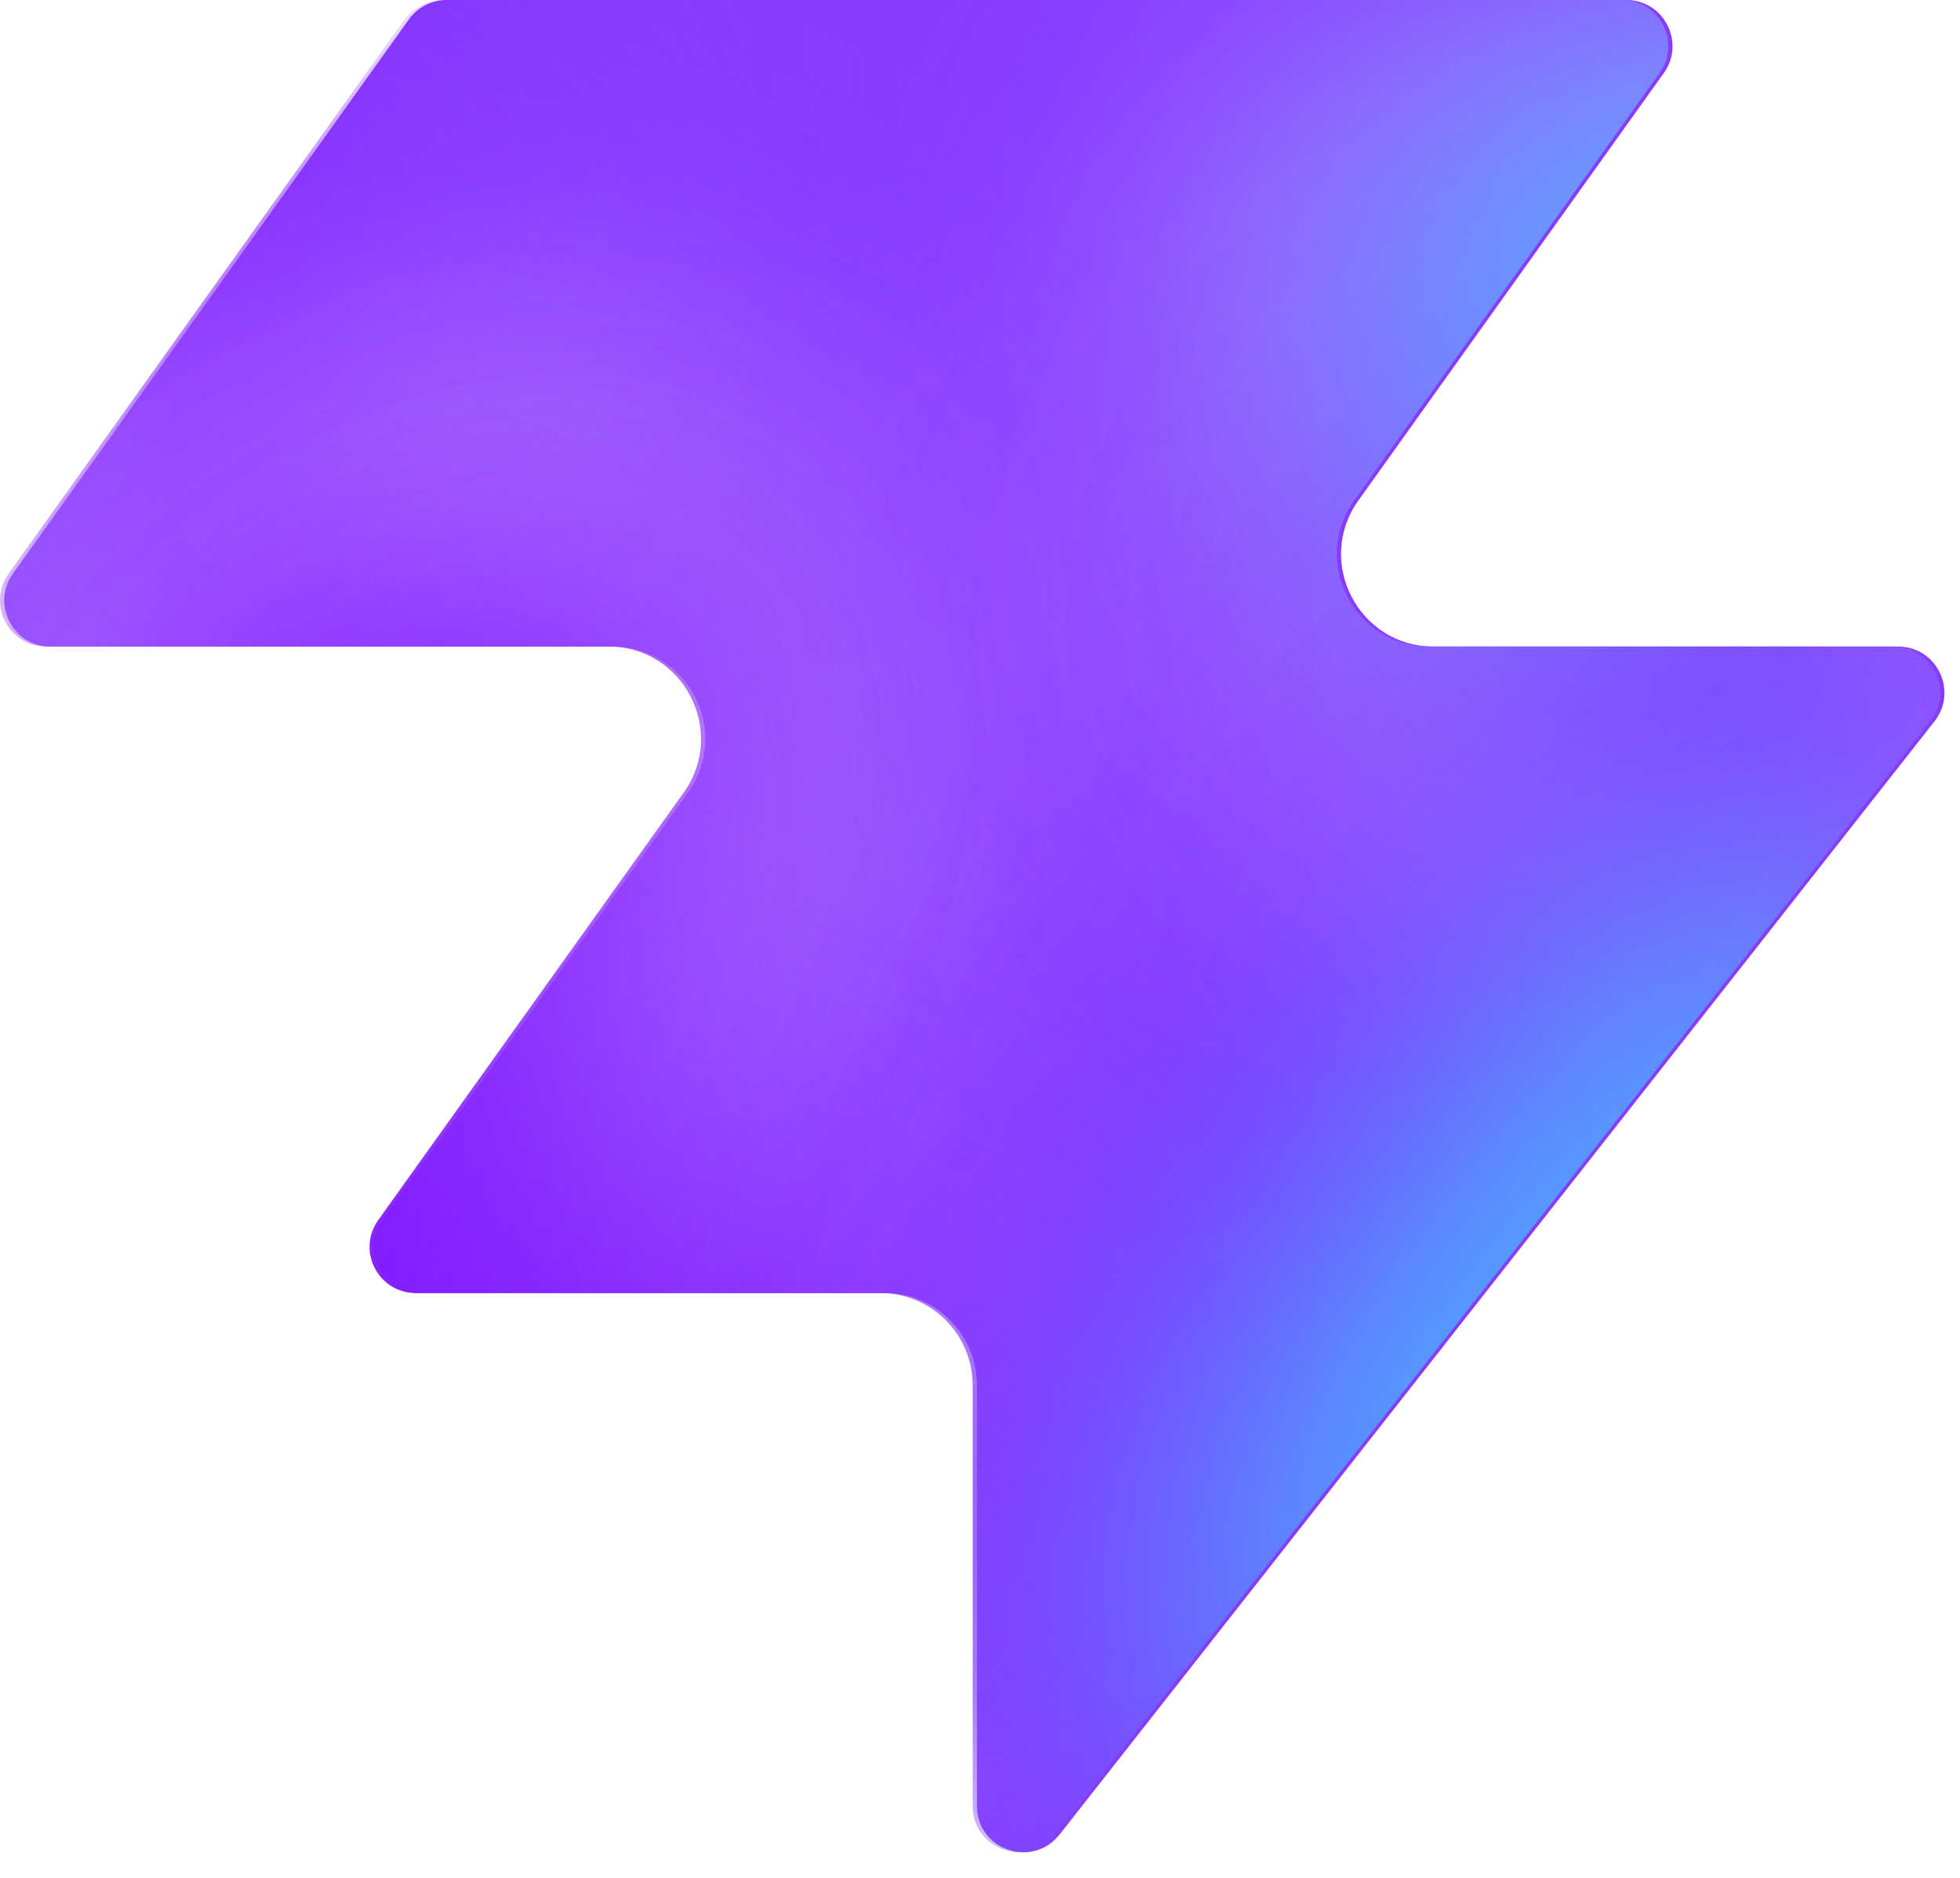
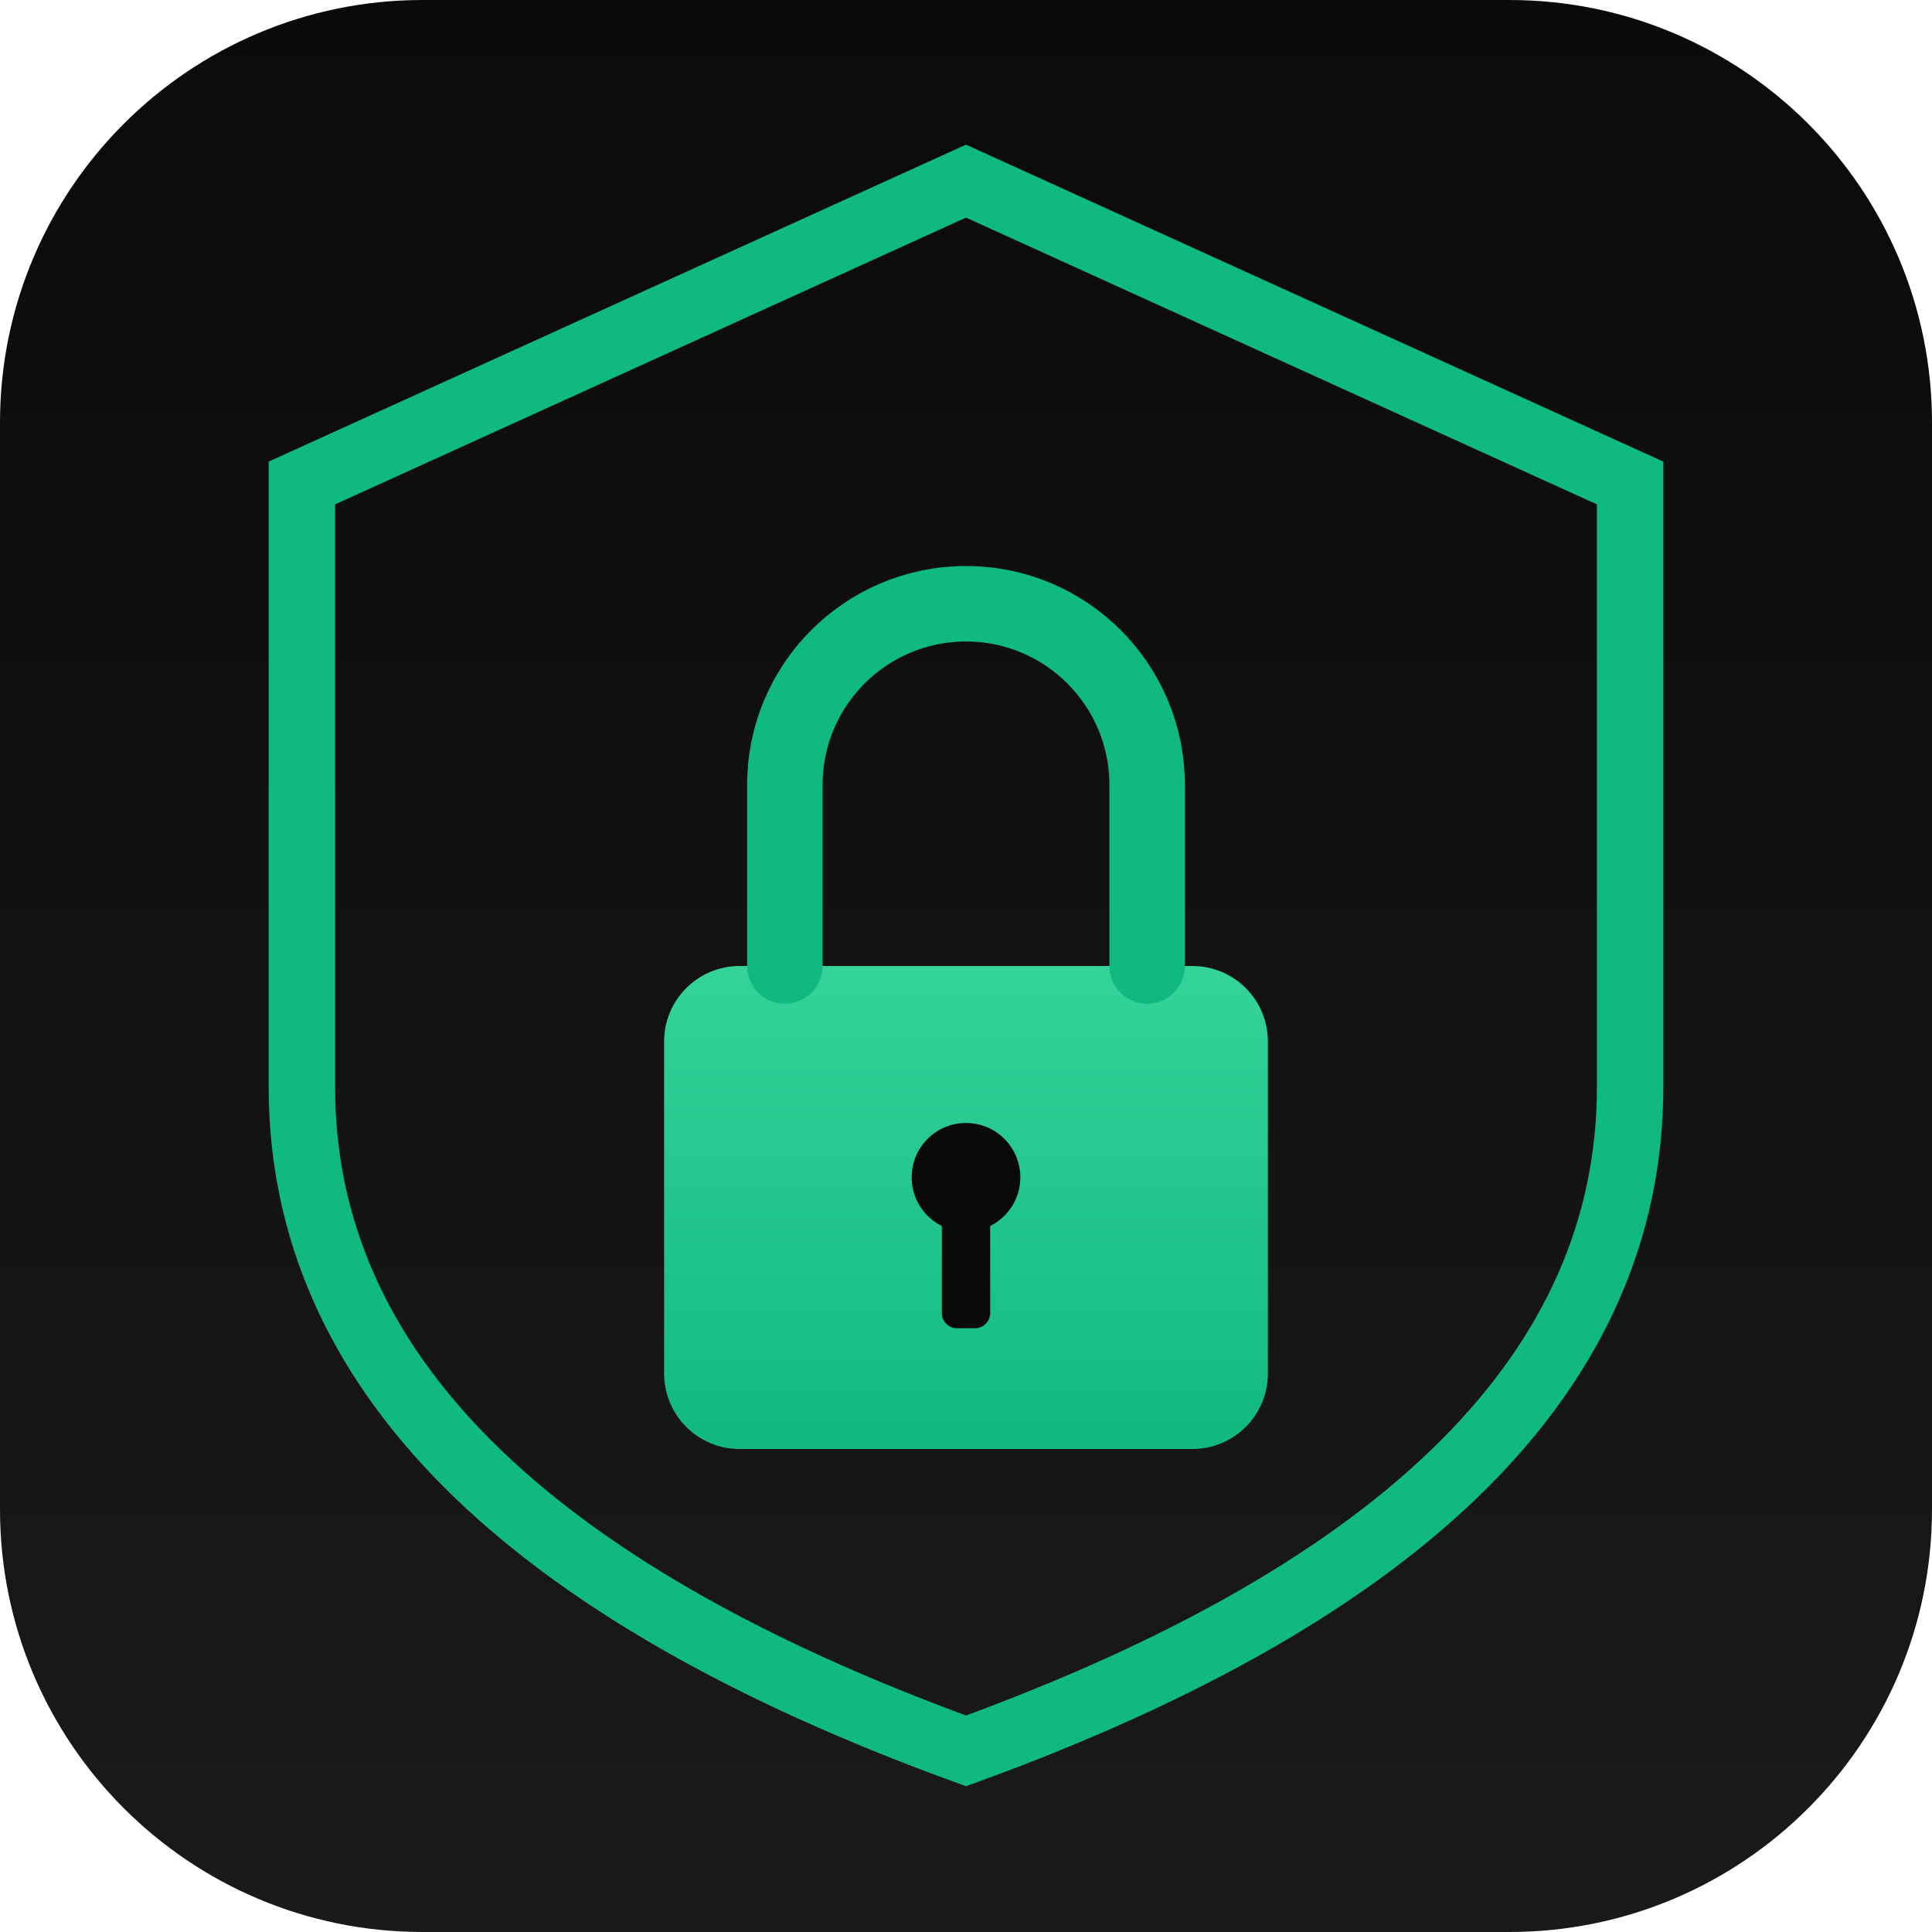
- <svg xmlns="http://www.w3.org/2000/svg" width="48" height="46" fill="none" viewBox="0 0 48 46">
-   <path fill="#863bff" d="M25.946 44.938c-.664.845-2.021.375-2.021-.698V33.937a2.26 2.26 0 0 0-2.262-2.262H10.287c-.92 0-1.456-1.04-.92-1.788l7.48-10.471c1.07-1.497 0-3.578-1.842-3.578H1.237c-.92 0-1.456-1.04-.92-1.788L10.013.474c.214-.297.556-.474.92-.474h28.894c.92 0 1.456 1.04.92 1.788l-7.48 10.471c-1.07 1.498 0 3.579 1.842 3.579h11.377c.943 0 1.473 1.088.89 1.83L25.947 44.94z" style="fill:#863bff;fill:color(display-p3 .525 .23 1);fill-opacity:1" />
-   <mask id="a" width="48" height="46" x="0" y="0" maskUnits="userSpaceOnUse" style="mask-type:alpha">
-     <path fill="#000" d="M25.842 44.938c-.664.844-2.021.375-2.021-.698V33.937a2.26 2.26 0 0 0-2.262-2.262H10.183c-.92 0-1.456-1.04-.92-1.788l7.48-10.471c1.07-1.498 0-3.579-1.842-3.579H1.133c-.92 0-1.456-1.04-.92-1.787L9.91.473c.214-.297.556-.474.92-.474h28.894c.92 0 1.456 1.04.92 1.788l-7.48 10.471c-1.07 1.498 0 3.578 1.842 3.578h11.377c.943 0 1.473 1.088.89 1.832L25.843 44.94z" style="fill:#000;fill-opacity:1" />
-   </mask>
-   <g mask="url(#a)">
-     <g filter="url(#b)">
-       <ellipse cx="5.508" cy="14.704" fill="#ede6ff" rx="5.508" ry="14.704" style="fill:#ede6ff;fill:color(display-p3 .927 .903 1);fill-opacity:1" transform="matrix(.00324 1 1 -.00324 -4.47 31.516)" />
-     </g>
-     <g filter="url(#c)">
-       <ellipse cx="10.399" cy="29.851" fill="#ede6ff" rx="10.399" ry="29.851" style="fill:#ede6ff;fill:color(display-p3 .927 .903 1);fill-opacity:1" transform="matrix(.00324 1 1 -.00324 -39.328 7.883)" />
-     </g>
-     <g filter="url(#d)">
-       <ellipse cx="5.508" cy="30.487" fill="#7e14ff" rx="5.508" ry="30.487" style="fill:#7e14ff;fill:color(display-p3 .492 .077 1);fill-opacity:1" transform="rotate(89.814 -25.913 -14.639)scale(1 -1)" />
-     </g>
-     <g filter="url(#e)">
-       <ellipse cx="5.508" cy="30.599" fill="#7e14ff" rx="5.508" ry="30.599" style="fill:#7e14ff;fill:color(display-p3 .492 .077 1);fill-opacity:1" transform="rotate(89.814 -32.644 -3.334)scale(1 -1)" />
-     </g>
-     <g filter="url(#f)">
-       <ellipse cx="5.508" cy="30.599" fill="#7e14ff" rx="5.508" ry="30.599" style="fill:#7e14ff;fill:color(display-p3 .492 .077 1);fill-opacity:1" transform="matrix(.00324 1 1 -.00324 -34.34 30.47)" />
-     </g>
-     <g filter="url(#g)">
-       <ellipse cx="14.072" cy="22.078" fill="#ede6ff" rx="14.072" ry="22.078" style="fill:#ede6ff;fill:color(display-p3 .927 .903 1);fill-opacity:1" transform="rotate(93.35 24.506 48.493)scale(-1 1)" />
-     </g>
-     <g filter="url(#h)">
-       <ellipse cx="3.47" cy="21.501" fill="#7e14ff" rx="3.47" ry="21.501" style="fill:#7e14ff;fill:color(display-p3 .492 .077 1);fill-opacity:1" transform="rotate(89.009 28.708 47.59)scale(-1 1)" />
-     </g>
-     <g filter="url(#i)">
-       <ellipse cx="3.47" cy="21.501" fill="#7e14ff" rx="3.47" ry="21.501" style="fill:#7e14ff;fill:color(display-p3 .492 .077 1);fill-opacity:1" transform="rotate(89.009 28.708 47.59)scale(-1 1)" />
-     </g>
-     <g filter="url(#j)">
-       <ellipse cx=".387" cy="8.972" fill="#7e14ff" rx="4.407" ry="29.108" style="fill:#7e14ff;fill:color(display-p3 .492 .077 1);fill-opacity:1" transform="rotate(39.51 .387 8.972)" />
-     </g>
-     <g filter="url(#k)">
-       <ellipse cx="47.523" cy="-6.092" fill="#7e14ff" rx="4.407" ry="29.108" style="fill:#7e14ff;fill:color(display-p3 .492 .077 1);fill-opacity:1" transform="rotate(37.892 47.523 -6.092)" />
-     </g>
-     <g filter="url(#l)">
-       <ellipse cx="41.412" cy="6.333" fill="#47bfff" rx="5.971" ry="9.665" style="fill:#47bfff;fill:color(display-p3 .28 .748 1);fill-opacity:1" transform="rotate(37.892 41.412 6.333)" />
-     </g>
-     <g filter="url(#m)">
-       <ellipse cx="-1.879" cy="38.332" fill="#7e14ff" rx="4.407" ry="29.108" style="fill:#7e14ff;fill:color(display-p3 .492 .077 1);fill-opacity:1" transform="rotate(37.892 -1.88 38.332)" />
-     </g>
-     <g filter="url(#n)">
-       <ellipse cx="-1.879" cy="38.332" fill="#7e14ff" rx="4.407" ry="29.108" style="fill:#7e14ff;fill:color(display-p3 .492 .077 1);fill-opacity:1" transform="rotate(37.892 -1.88 38.332)" />
-     </g>
-     <g filter="url(#o)">
-       <ellipse cx="35.651" cy="29.907" fill="#7e14ff" rx="4.407" ry="29.108" style="fill:#7e14ff;fill:color(display-p3 .492 .077 1);fill-opacity:1" transform="rotate(37.892 35.651 29.907)" />
-     </g>
-     <g filter="url(#p)">
-       <ellipse cx="38.418" cy="32.4" fill="#47bfff" rx="5.971" ry="15.297" style="fill:#47bfff;fill:color(display-p3 .28 .748 1);fill-opacity:1" transform="rotate(37.892 38.418 32.4)" />
-     </g>
-   </g>
+ <svg xmlns="http://www.w3.org/2000/svg" viewBox="0 0 64 64" fill="none">
  <defs>
-     <filter id="b" width="60.045" height="41.654" x="-19.77" y="16.149" color-interpolation-filters="sRGB" filterUnits="userSpaceOnUse">
-       <feFlood flood-opacity="0" result="BackgroundImageFix" />
-       <feBlend in="SourceGraphic" in2="BackgroundImageFix" result="shape" />
-       <feGaussianBlur result="effect1_foregroundBlur_2002_17158" stdDeviation="7.659" />
-     </filter>
-     <filter id="c" width="90.34" height="51.437" x="-54.613" y="-7.533" color-interpolation-filters="sRGB" filterUnits="userSpaceOnUse">
-       <feFlood flood-opacity="0" result="BackgroundImageFix" />
-       <feBlend in="SourceGraphic" in2="BackgroundImageFix" result="shape" />
-       <feGaussianBlur result="effect1_foregroundBlur_2002_17158" stdDeviation="7.659" />
-     </filter>
-     <filter id="d" width="79.355" height="29.4" x="-49.64" y="2.03" color-interpolation-filters="sRGB" filterUnits="userSpaceOnUse">
-       <feFlood flood-opacity="0" result="BackgroundImageFix" />
-       <feBlend in="SourceGraphic" in2="BackgroundImageFix" result="shape" />
-       <feGaussianBlur result="effect1_foregroundBlur_2002_17158" stdDeviation="4.596" />
-     </filter>
-     <filter id="e" width="79.579" height="29.4" x="-45.045" y="20.029" color-interpolation-filters="sRGB" filterUnits="userSpaceOnUse">
-       <feFlood flood-opacity="0" result="BackgroundImageFix" />
-       <feBlend in="SourceGraphic" in2="BackgroundImageFix" result="shape" />
-       <feGaussianBlur result="effect1_foregroundBlur_2002_17158" stdDeviation="4.596" />
-     </filter>
-     <filter id="f" width="79.579" height="29.4" x="-43.513" y="21.178" color-interpolation-filters="sRGB" filterUnits="userSpaceOnUse">
-       <feFlood flood-opacity="0" result="BackgroundImageFix" />
-       <feBlend in="SourceGraphic" in2="BackgroundImageFix" result="shape" />
-       <feGaussianBlur result="effect1_foregroundBlur_2002_17158" stdDeviation="4.596" />
-     </filter>
-     <filter id="g" width="74.749" height="58.852" x="15.756" y="-17.901" color-interpolation-filters="sRGB" filterUnits="userSpaceOnUse">
-       <feFlood flood-opacity="0" result="BackgroundImageFix" />
-       <feBlend in="SourceGraphic" in2="BackgroundImageFix" result="shape" />
-       <feGaussianBlur result="effect1_foregroundBlur_2002_17158" stdDeviation="7.659" />
-     </filter>
-     <filter id="h" width="61.377" height="25.362" x="23.548" y="2.284" color-interpolation-filters="sRGB" filterUnits="userSpaceOnUse">
-       <feFlood flood-opacity="0" result="BackgroundImageFix" />
-       <feBlend in="SourceGraphic" in2="BackgroundImageFix" result="shape" />
-       <feGaussianBlur result="effect1_foregroundBlur_2002_17158" stdDeviation="4.596" />
-     </filter>
-     <filter id="i" width="61.377" height="25.362" x="23.548" y="2.284" color-interpolation-filters="sRGB" filterUnits="userSpaceOnUse">
-       <feFlood flood-opacity="0" result="BackgroundImageFix" />
-       <feBlend in="SourceGraphic" in2="BackgroundImageFix" result="shape" />
-       <feGaussianBlur result="effect1_foregroundBlur_2002_17158" stdDeviation="4.596" />
-     </filter>
-     <filter id="j" width="56.045" height="63.649" x="-27.636" y="-22.853" color-interpolation-filters="sRGB" filterUnits="userSpaceOnUse">
-       <feFlood flood-opacity="0" result="BackgroundImageFix" />
-       <feBlend in="SourceGraphic" in2="BackgroundImageFix" result="shape" />
-       <feGaussianBlur result="effect1_foregroundBlur_2002_17158" stdDeviation="4.596" />
-     </filter>
-     <filter id="k" width="54.814" height="64.646" x="20.116" y="-38.415" color-interpolation-filters="sRGB" filterUnits="userSpaceOnUse">
-       <feFlood flood-opacity="0" result="BackgroundImageFix" />
-       <feBlend in="SourceGraphic" in2="BackgroundImageFix" result="shape" />
-       <feGaussianBlur result="effect1_foregroundBlur_2002_17158" stdDeviation="4.596" />
-     </filter>
-     <filter id="l" width="33.541" height="35.313" x="24.641" y="-11.323" color-interpolation-filters="sRGB" filterUnits="userSpaceOnUse">
-       <feFlood flood-opacity="0" result="BackgroundImageFix" />
-       <feBlend in="SourceGraphic" in2="BackgroundImageFix" result="shape" />
-       <feGaussianBlur result="effect1_foregroundBlur_2002_17158" stdDeviation="4.596" />
-     </filter>
-     <filter id="m" width="54.814" height="64.646" x="-29.286" y="6.009" color-interpolation-filters="sRGB" filterUnits="userSpaceOnUse">
-       <feFlood flood-opacity="0" result="BackgroundImageFix" />
-       <feBlend in="SourceGraphic" in2="BackgroundImageFix" result="shape" />
-       <feGaussianBlur result="effect1_foregroundBlur_2002_17158" stdDeviation="4.596" />
-     </filter>
-     <filter id="n" width="54.814" height="64.646" x="-29.286" y="6.009" color-interpolation-filters="sRGB" filterUnits="userSpaceOnUse">
-       <feFlood flood-opacity="0" result="BackgroundImageFix" />
-       <feBlend in="SourceGraphic" in2="BackgroundImageFix" result="shape" />
-       <feGaussianBlur result="effect1_foregroundBlur_2002_17158" stdDeviation="4.596" />
-     </filter>
-     <filter id="o" width="54.814" height="64.646" x="8.244" y="-2.416" color-interpolation-filters="sRGB" filterUnits="userSpaceOnUse">
-       <feFlood flood-opacity="0" result="BackgroundImageFix" />
-       <feBlend in="SourceGraphic" in2="BackgroundImageFix" result="shape" />
-       <feGaussianBlur result="effect1_foregroundBlur_2002_17158" stdDeviation="4.596" />
-     </filter>
-     <filter id="p" width="39.409" height="43.623" x="18.713" y="10.588" color-interpolation-filters="sRGB" filterUnits="userSpaceOnUse">
-       <feFlood flood-opacity="0" result="BackgroundImageFix" />
-       <feBlend in="SourceGraphic" in2="BackgroundImageFix" result="shape" />
-       <feGaussianBlur result="effect1_foregroundBlur_2002_17158" stdDeviation="4.596" />
-     </filter>
+     <linearGradient id="bg" x1="0" y1="0" x2="0" y2="1">
+       <stop offset="0%" stop-color="#0a0a0a" />
+       <stop offset="100%" stop-color="#1a1a1a" />
+     </linearGradient>
+     <linearGradient id="lock" x1="0" y1="0" x2="0" y2="1">
+       <stop offset="0%" stop-color="#34d399" />
+       <stop offset="100%" stop-color="#10b981" />
+     </linearGradient>
  </defs>
+   <rect x="0" y="0" width="64" height="64" rx="14" fill="url(#bg)" />
+   <path d="M32 6 L54 16 L54 36 Q54 50 32 58 Q10 50 10 36 L10 16 Z" stroke="#10b981" stroke-width="2.2" fill="none" />
+   <rect x="22" y="32" width="20" height="16" rx="2.5" fill="url(#lock)" />
+   <path d="M26 32 V26 a6 6 0 0 1 12 0 V32" stroke="#10b981" stroke-width="2.5" fill="none" stroke-linecap="round" />
+   <circle cx="32" cy="39" r="1.8" fill="#0a0a0a" />
+   <rect x="31.2" y="39" width="1.6" height="5" rx="0.5" fill="#0a0a0a" />
</svg>
